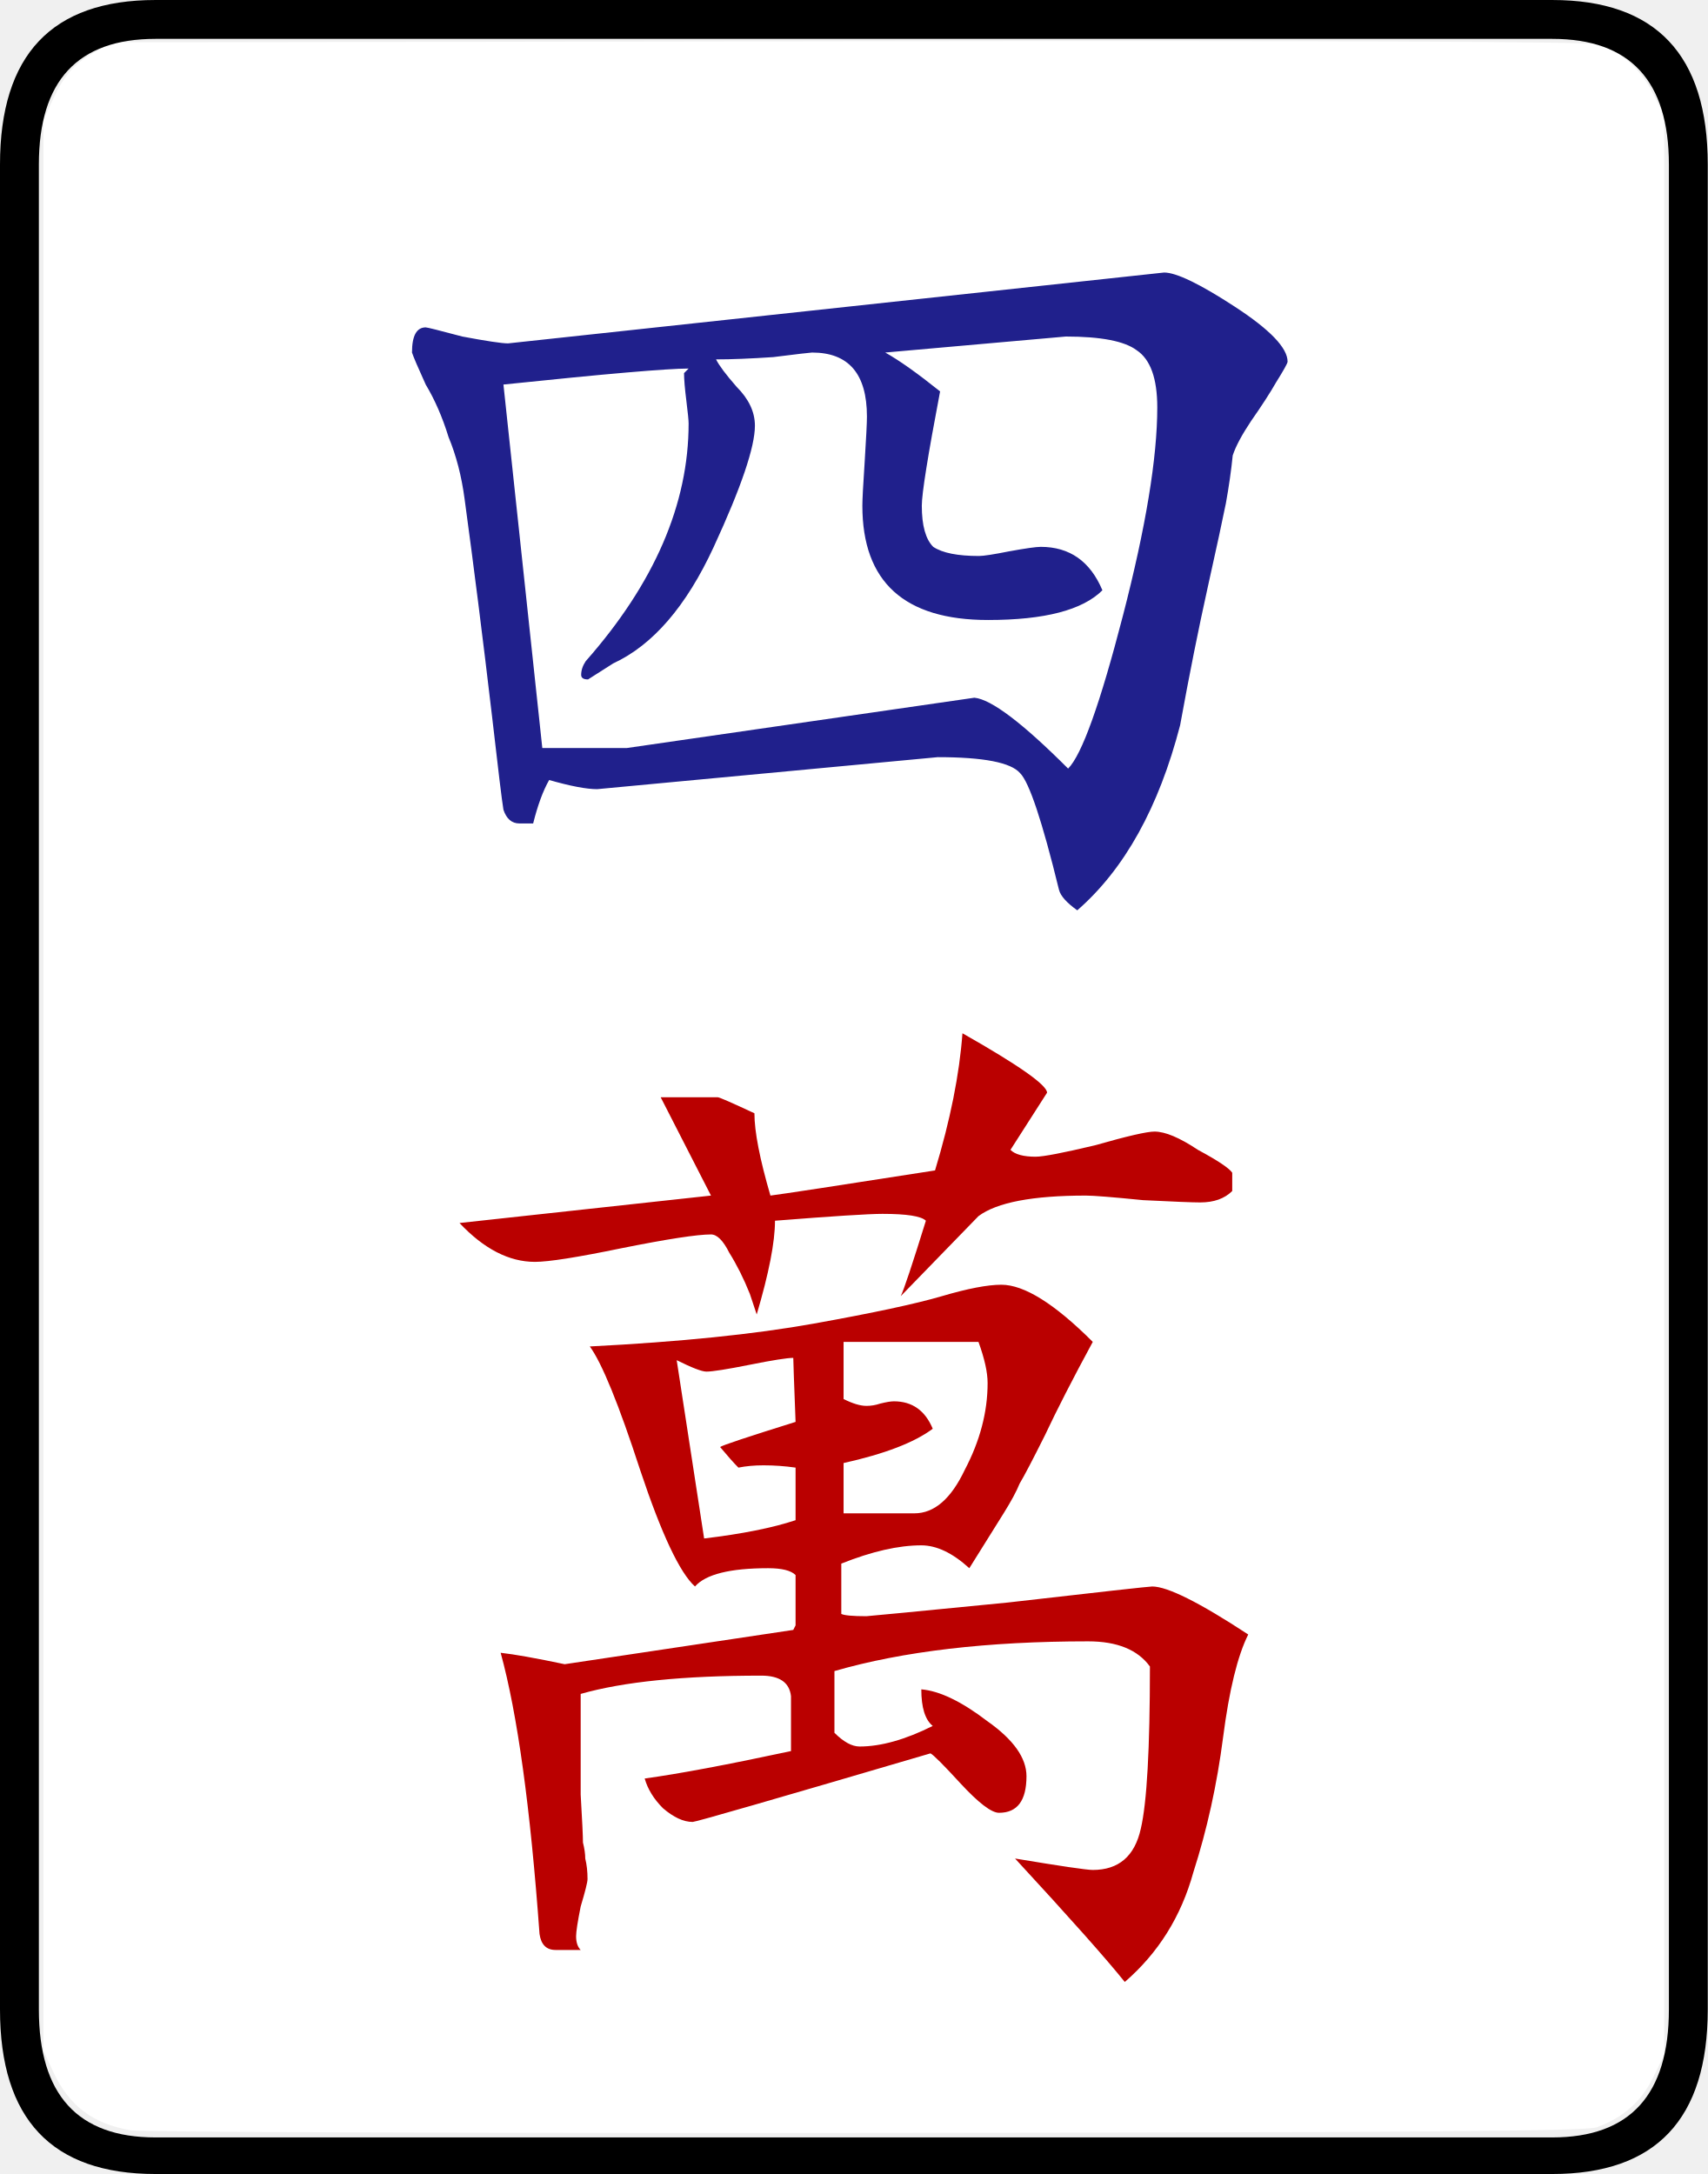
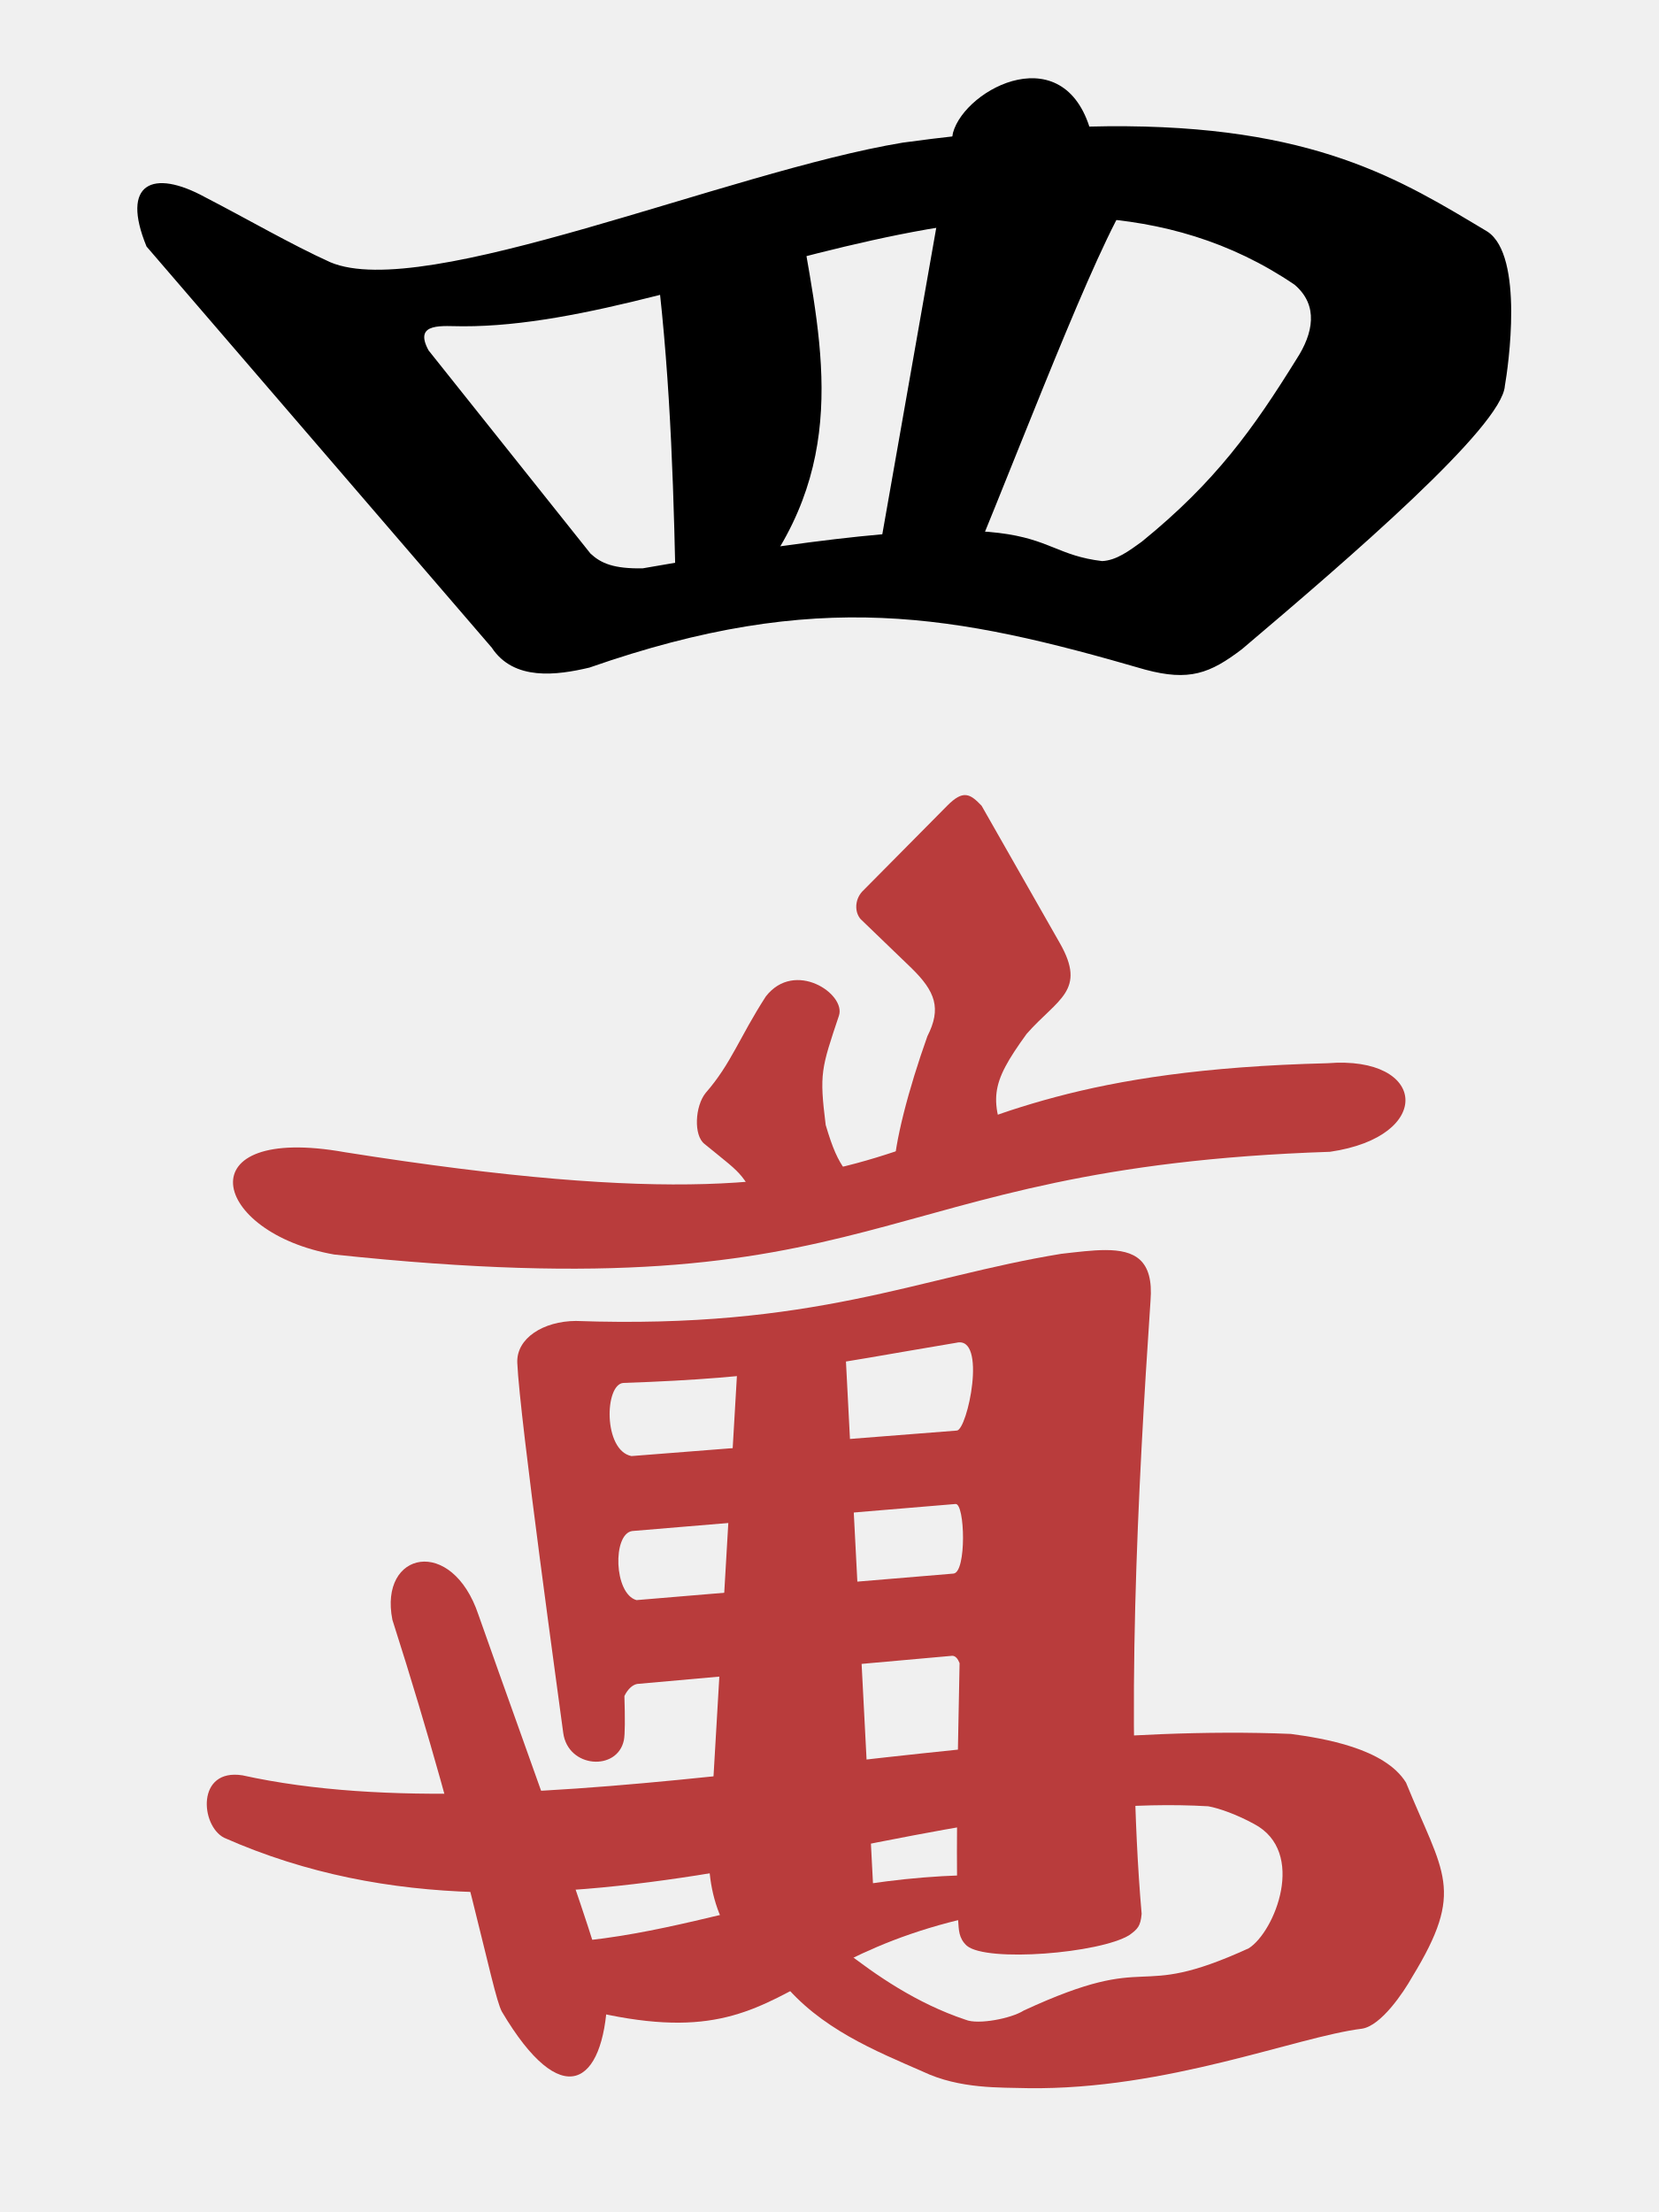
- <svg xmlns="http://www.w3.org/2000/svg" width="74.7" height="95.1" id="svg2" version="1.1">
-   <defs id="defs4" />
-   <g id="layer1" transform="translate(-163.9072,-402.2479)">
-     <path style="fill:#ffffff;fill-opacity:1;fill-rule:nonzero;stroke:none" d="m 169.636,495.438 c -1.678,-0.287 -2.716,-1.075 -3.415,-2.591 l -0.411,-0.891 0,-42.232 0,-42.232 0.411,-0.891 c 0.502,-1.088 0.977,-1.615 1.911,-2.118 l 0.714,-0.384 32.117,-0.047 c 21.07,-0.031 32.346,0.015 32.782,0.133 1.018,0.274 1.921,1.06 2.466,2.146 l 0.493,0.982 0,42.411 0,42.411 -0.493,1.004 c -0.514,1.046 -1.328,1.761 -2.469,2.168 -0.469,0.167 -7.831,0.224 -31.949,0.244 -17.237,0.015 -31.707,-0.036 -32.157,-0.113 l 0,0 z" id="path3473" />
-     <g id="g3043" style="font-size:100px;font-style:normal;font-variant:normal;font-weight:normal;font-stretch:normal;fill:#20208c;fill-opacity:1;stroke:none;font-family:Droid Serif;-inkscape-font-specification:Droid Serif" transform="translate(313.1143,428.8622)">
-       <path id="path3045" d="m -98.286,-14.693 c 0.533,6.4e-5 1.567,0.5 3.1,1.5 1.533,1 2.3,1.8 2.3,2.4 -5.9e-5,0.067 -0.167,0.367 -0.5,0.9 -0.267,0.467 -0.633,1.033 -1.1,1.7 -0.4,0.6 -0.667,1.1 -0.8,1.5 -0.067,0.667 -0.167,1.367 -0.3,2.1 -0.133,0.667 -0.4,1.9 -0.8,3.7 -0.4,1.8 -0.8,3.8 -1.2,6 -0.933,3.6 -2.433,6.3 -4.5,8.1 -0.467,-0.333 -0.733,-0.633 -0.8,-0.9 -0.733,-3 -1.3,-4.7 -1.7,-5.1 -0.4,-0.467 -1.6,-0.7 -3.6,-0.7 l -14.9,1.4 c -0.467,4.1e-5 -1.167,-0.133 -2.1,-0.4 -0.267,0.467 -0.5,1.1 -0.7,1.9 l -0.6,0 c -0.333,3.9e-5 -0.567,-0.2 -0.7,-0.6 -0.067,-0.4 -0.233,-1.767 -0.5,-4.1 -0.4,-3.4 -0.8,-6.567 -1.2,-9.5 -0.133,-1 -0.367,-1.9 -0.7,-2.7 -0.267,-0.867 -0.6,-1.633 -1,-2.3 -0.333,-0.733 -0.533,-1.2 -0.6,-1.4 -3e-5,-0.733 0.2,-1.1 0.6,-1.1 0.067,6.2e-5 0.6,0.133 1.6,0.4 1.067,0.2 1.733,0.3 2,0.3 l 28.7,-3.1 m -4.2,21.7 c 0.6,-0.6 1.4,-2.833 2.4,-6.7 1,-3.867 1.5,-6.9 1.5,-9.1 -5.3e-5,-1.267 -0.3,-2.1 -0.9,-2.5 -0.533,-0.4 -1.567,-0.6 -3.1,-0.6 l -7.9,0.7 c 0.6,0.333 1.4,0.9 2.4,1.7 -0.533,2.8 -0.8,4.467 -0.8,5 -5e-5,0.867 0.167,1.467 0.5,1.8 0.4,0.267 1.067,0.4 2,0.4 0.2,5.15e-5 0.633,-0.067 1.3,-0.2 0.733,-0.133 1.2,-0.2 1.4,-0.2 1.267,5.19e-5 2.167,0.633 2.7,1.9 -0.867,0.867 -2.533,1.3 -5,1.3 -3.667,4.87e-5 -5.5,-1.667 -5.5,-5 -4e-5,-0.267 0.033,-0.9 0.1,-1.9 0.067,-1.067 0.1,-1.733 0.1,-2 -5e-5,-1.867 -0.8,-2.8 -2.4,-2.8 -0.067,6.1e-5 -0.633,0.067 -1.7,0.2 -1,0.067 -1.833,0.1 -2.5,0.1 0.133,0.267 0.433,0.667 0.9,1.2 0.533,0.533 0.8,1.1 0.8,1.7 -4e-5,0.933 -0.6,2.7 -1.8,5.3 -1.2,2.6 -2.667,4.3 -4.4,5.1 l -1.1,0.7 c -0.2,4.61e-5 -0.3,-0.067 -0.3,-0.2 -3e-5,-0.2 0.067,-0.4 0.2,-0.6 3,-3.4 4.5,-6.867 4.5,-10.4 -4e-5,-0.133 -0.033,-0.467 -0.1,-1 -0.067,-0.533 -0.1,-0.933 -0.1,-1.2 l 0.2,-0.2 c -0.933,6e-5 -3.633,0.233 -8.1,0.7 l 1.7,15.9 3.7,0 15.2,-2.2 c 0.733,0.067 2.1,1.1 4.1,3.1" style="fill:#20208c;fill-opacity:1" />
-     </g>
-     <g id="g3047" style="font-size:100px;font-style:normal;font-variant:normal;font-weight:normal;font-stretch:normal;fill:#ba0000;fill-opacity:1;stroke:none;font-family:Droid Serif;-inkscape-font-specification:Droid Serif" transform="translate(234.1857,529.5765)">
-       <path id="path3049" d="m -19.779,-77.829 c 0.467,2.6e-5 1.1,0.267 1.9,0.8 0.867,0.467 1.367,0.8 1.5,1 l 0,0.8 c -0.333,0.333 -0.8,0.5 -1.4,0.5 -0.333,2.3e-5 -1.167,-0.033 -2.5,-0.1 -1.333,-0.133 -2.167,-0.2 -2.5,-0.2 -2.333,2.3e-5 -3.9,0.3 -4.7,0.9 l -3.4,3.5 c 0.133,-0.267 0.5,-1.367 1.1,-3.3 -0.2,-0.2 -0.833,-0.3 -1.9,-0.3 -0.6,2.3e-5 -2.167,0.1 -4.7,0.3 -3.6e-5,0.933 -0.267,2.3 -0.8,4.1 l -0.3,-0.9 c -0.267,-0.667 -0.567,-1.267 -0.9,-1.8 -0.267,-0.533 -0.533,-0.8 -0.8,-0.8 -0.6,2.2e-5 -1.9,0.2 -3.9,0.6 -1.933,0.4 -3.2,0.6 -3.8,0.6 -1.133,2e-5 -2.233,-0.567 -3.3,-1.7 l 11,-1.2 -2.2,-4.3 2.5,0 c 0.067,2.8e-5 0.6,0.233 1.6,0.7 -3.5e-5,0.8 0.233,2 0.7,3.6 0.533,-0.067 2.933,-0.433 7.2,-1.1 0.667,-2.2 1.067,-4.2 1.2,-6 2.467,1.4 3.7,2.267 3.7,2.6 l -1.6,2.5 c 0.2,0.2 0.567,0.3 1.1,0.3 0.333,2.5e-5 1.2,-0.167 2.6,-0.5 1.4,-0.4 2.267,-0.6 2.6,-0.6 m -24.7,9.4 c 3.933,-0.2 7.2,-0.533 9.8,-1 2.6,-0.467 4.467,-0.867 5.6,-1.2 1.133,-0.333 2,-0.5 2.6,-0.5 1,1.9e-5 2.333,0.833 4,2.5 -0.867,1.6 -1.567,2.967 -2.1,4.1 -0.533,1.067 -0.9,1.767 -1.1,2.1 -0.133,0.333 -0.367,0.767 -0.7,1.3 -0.333,0.533 -0.833,1.333 -1.5,2.4 -0.733,-0.667 -1.433,-1 -2.1,-1 -1,8e-6 -2.167,0.267 -3.5,0.8 l 0,2.2 c 0.133,0.067 0.5,0.1 1.1,0.1 0.067,5e-6 2.133,-0.2 6.2,-0.6 4.067,-0.467 6.167,-0.7 6.3,-0.7 0.667,6e-6 2.067,0.7 4.2,2.1 -0.467,0.933 -0.833,2.433 -1.1,4.5 -0.267,2.067 -0.7,4.033 -1.3,5.9 -0.533,1.933 -1.533,3.533 -3,4.8 -0.8,-1 -2.4,-2.8 -4.8,-5.4 2,0.333 3.133,0.5 3.4,0.5 1.133,-6e-6 1.833,-0.6 2.1,-1.8 0.267,-1.133 0.4,-3.5 0.4,-7.1 -0.533,-0.733 -1.433,-1.1 -2.7,-1.1 -4.4,4e-6 -8.1,0.433 -11.1,1.3 l 0,2.7 c 0.4,0.4 0.767,0.6 1.1,0.6 0.933,-1e-6 2,-0.3 3.2,-0.9 -0.333,-0.267 -0.5,-0.8 -0.5,-1.6 0.8,0.067 1.767,0.533 2.9,1.4 1.133,0.8 1.7,1.6 1.7,2.4 -4.7e-5,1.067 -0.4,1.6 -1.2,1.6 -0.333,-4e-6 -0.9,-0.433 -1.7,-1.3 -0.733,-0.8 -1.167,-1.233 -1.3,-1.3 -6.8,2 -10.267,3 -10.4,3 -0.4,-4e-6 -0.833,-0.2 -1.3,-0.6 -0.4,-0.4 -0.667,-0.833 -0.8,-1.3 1.467,-0.2 3.6,-0.6 6.4,-1.2 l 0,-2.4 c -0.067,-0.6 -0.5,-0.9 -1.3,-0.9 -3.4,2e-6 -6.033,0.267 -7.9,0.8 -2.8e-5,1.867 -2.8e-5,3.333 0,4.4 0.067,1.133 0.1,1.833 0.1,2.1 0.067,0.267 0.1,0.5 0.1,0.7 0.067,0.267 0.1,0.567 0.1,0.9 -2.8e-5,0.133 -0.1,0.533 -0.3,1.2 -0.133,0.667 -0.2,1.1 -0.2,1.3 -2.8e-5,0.267 0.067,0.467 0.2,0.6 l -1.1,0 c -0.4,-1e-5 -0.633,-0.233 -0.7,-0.7 -0.4,-5.533 -0.967,-9.633 -1.7,-12.3 0.6,0.067 1.533,0.233 2.8,0.5 l 10,-1.5 0.1,-0.2 0,-2.2 c -0.2,-0.2 -0.6,-0.3 -1.2,-0.3 -1.667,7e-6 -2.733,0.267 -3.2,0.8 -0.667,-0.6 -1.467,-2.3 -2.4,-5.1 -0.933,-2.867 -1.667,-4.667 -2.2,-5.4 m 14.2,7.3 c 0.867,9e-6 1.6,-0.633 2.2,-1.9 0.667,-1.267 1,-2.533 1,-3.8 -4.6e-5,-0.467 -0.133,-1.067 -0.4,-1.8 l -5.9,0 0,2.5 c 0.4,0.2 0.733,0.3 1,0.3 0.2,1.4e-5 0.4,-0.033 0.6,-0.1 0.267,-0.067 0.467,-0.1 0.6,-0.1 0.8,1.4e-5 1.367,0.4 1.7,1.2 -0.8,0.6 -2.1,1.1 -3.9,1.5 l 0,2.2 3.1,0 m -5.3,-6.8 c -0.267,1.6e-5 -0.9,0.1 -1.9,0.3 -1,0.2 -1.633,0.3 -1.9,0.3 -0.2,1.6e-5 -0.633,-0.167 -1.3,-0.5 l 1.2,7.8 c 1.667,-0.2 3,-0.467 4,-0.8 l 0,-2.3 c -0.467,-0.067 -0.933,-0.1 -1.4,-0.1 -0.4,1.2e-5 -0.767,0.033 -1.1,0.1 -0.2,-0.2 -0.467,-0.5 -0.8,-0.9 0.067,-0.067 1.167,-0.433 3.3,-1.1 -0.067,-1.733 -0.1,-2.667 -0.1,-2.8" style="fill:#ba0000;fill-opacity:1" />
-     </g>
-   </g>
-   <g transform="translate(-251.4072,-400.9979)" id="g3037">
-     <g id="g3039" style="font-size:100px;font-style:normal;font-variant:normal;font-weight:normal;font-stretch:normal;fill:#000000;fill-opacity:1;stroke:none;font-family:Droid Serif;-inkscape-font-specification:Droid Serif" transform="translate(229.0072,422.6122)">
-       <path id="path3041" d="m 97.1,66.286 c -7.7e-5,4.8 -2.267,7.2 -6.8,7.2 l -61.1,0 c -4.533,-1.9e-5 -6.8,-2.4 -6.8,-7.2 l 0,-80.7 c -2e-6,-4.8 2.267,-7.2 6.8,-7.2 l 61.1,0 c 4.533,7.6e-5 6.8,2.4 6.8,7.2 l 0,80.7 m -1.7,0 0,-80.7 c -7.5e-5,-3.667 -1.7,-5.5 -5.1,-5.5 l -61.1,0 c -3.4,7.4e-5 -5.1,1.833 -5.1,5.5 l 0,80.7 c -4e-6,3.733 1.7,5.6 5.1,5.6 l 61.1,0 c 3.4,-1.8e-5 5.1,-1.867 5.1,-5.6" />
+ <svg xmlns="http://www.w3.org/2000/svg" xmlns:ns1="http://www.openswatchbook.org/uri/2009/osb" width="300" height="400" viewBox="0 0 300 400" id="svg2" version="1.1">
+   <defs id="defs4">
+     <linearGradient id="linearGradient10055" ns1:paint="solid">
+       <stop style="stop-color:#000000;stop-opacity:1;" offset="0" id="stop10057" />
+     </linearGradient>
+     <marker orient="auto" refY="0" refX="0" id="Arrow1Lstart" style="overflow:visible">
+       <path id="path4978" d="M 0,0 5,-5 -12.5,0 5,5 0,0 Z" style="fill:#000000;fill-opacity:1;fill-rule:evenodd;stroke:#ff5c00;stroke-width:1pt;stroke-opacity:1" transform="matrix(0.8,0,0,0.8,10,0)" />
+     </marker>
+     <clipPath clipPathUnits="userSpaceOnUse" id="clipPath4243">
+       <circle style="opacity:1;fill:#000000;fill-opacity:0.297;fill-rule:nonzero;stroke:#000000;stroke-width:19.133;stroke-linecap:butt;stroke-linejoin:round;stroke-miterlimit:4;stroke-dasharray:none;stroke-dashoffset:0;stroke-opacity:1" id="circle4245" cx="-264.66" cy="-198.207" r="293.954" />
+     </clipPath>
+     <clipPath clipPathUnits="userSpaceOnUse" id="clipPath7847">
+       <ellipse style="opacity:1;fill:#822600;fill-opacity:1;fill-rule:nonzero;stroke:none;stroke-width:12;stroke-linecap:round;stroke-linejoin:round;stroke-miterlimit:4;stroke-dasharray:none;stroke-dashoffset:0;stroke-opacity:1" id="ellipse7849" cx="394" cy="552.362" rx="349.495" ry="216" />
+     </clipPath>
+     <clipPath clipPathUnits="userSpaceOnUse" id="clipPath4243-1">
+       <circle style="opacity:1;fill:#000000;fill-opacity:0.297;fill-rule:nonzero;stroke:#000000;stroke-width:19.133;stroke-linecap:butt;stroke-linejoin:round;stroke-miterlimit:4;stroke-dasharray:none;stroke-dashoffset:0;stroke-opacity:1" id="circle4245-4" cx="-264.66" cy="-198.207" r="293.954" />
+     </clipPath>
+     <clipPath clipPathUnits="userSpaceOnUse" id="clipPath7876">
+       <circle style="opacity:1;fill:#000000;fill-opacity:0.297;fill-rule:nonzero;stroke:#000000;stroke-width:19.133;stroke-linecap:butt;stroke-linejoin:round;stroke-miterlimit:4;stroke-dasharray:none;stroke-dashoffset:0;stroke-opacity:1" id="circle7878" cx="-264.66" cy="-198.207" r="293.954" />
+     </clipPath>
+     <clipPath clipPathUnits="userSpaceOnUse" id="clipPath14693">
+       <rect style="opacity:1;fill:#a53c3c;fill-opacity:1;fill-rule:nonzero;stroke:none;stroke-width:8;stroke-linecap:round;stroke-linejoin:round;stroke-miterlimit:4;stroke-dasharray:none;stroke-dashoffset:0;stroke-opacity:1" id="rect14695" width="131.784" height="168.821" x="-332.596" y="383.498" rx="1.255" ry="3.751" transform="matrix(0.9993908,-0.03489951,0.03489951,0.9993908,0,0)" />
+     </clipPath>
+     <clipPath clipPathUnits="userSpaceOnUse" id="clipPath14952">
+       <ellipse style="opacity:1;fill:#a53c3c;fill-opacity:1;fill-rule:nonzero;stroke:none;stroke-width:7;stroke-linecap:round;stroke-linejoin:round;stroke-miterlimit:4;stroke-dasharray:none;stroke-dashoffset:0;stroke-opacity:1" id="ellipse14954" cx="-271.344" cy="647.256" rx="69.057" ry="116.911" transform="matrix(0.9993908,-0.03489951,0.03489951,0.9993908,0,0)" />
+     </clipPath>
+     <pattern y="0" x="0" height="6" width="6" patternUnits="userSpaceOnUse" id="EMFhbasepattern" />
+   </defs>
+   <g id="layer1" transform="translate(0,-652.3622)">
+     <g id="g4230">
+       <g transform="translate(1034.343,648.8857)" id="g6031">
+         <path id="path6014" d="m -973.9,230.335 c 101.51,10.776 95.086,-15.762 180.061,-18.577 18.885,-2.746 17.635,-17.46 -0.449,-16.017 -90.368,2.243 -58.779,34.939 -177.693,16.092 -28.997,-5.176 -24.264,14.568 -1.919,18.502 z" style="fill:#b93c3c;fill-opacity:1;fill-rule:evenodd;stroke:none;stroke-width:1px;stroke-linecap:butt;stroke-linejoin:miter;stroke-opacity:1" />
+         <path id="path6017" d="m -882.636,187.136 c 1.311,-3.924 -7.997,-10.181 -13.219,-3.472 -4.831,7.479 -6.264,12.156 -10.86,17.42 -1.958,2.393 -2.241,7.725 -0.217,9.268 7.568,6.199 6.724,4.784 11.5,14.738 l 20.531,-1.762 c -6.52,-8.589 -7.597,-7.835 -10.131,-16.424 -1.165,-9.327 -0.808,-10.176 2.397,-19.767 z" style="fill:#b93c3c;fill-opacity:1;fill-rule:evenodd;stroke:none;stroke-width:1px;stroke-linecap:butt;stroke-linejoin:miter;stroke-opacity:1" />
+         <path id="path6019" d="m -856.843,149.174 c -2.072,-2.165 -3.31,-2.932 -6.213,0 l -15.391,15.541 c -1.348,1.5 -1.372,3.705 -0.264,4.97 l 9.17,8.834 c 4.354,4.252 5.464,7.314 2.9,12.336 -3.42,9.616 -5.986,19.367 -6.097,24.708 l 21.181,-3.487 c -3.959,-9.817 -3.871,-12.357 2.865,-21.646 5.559,-6.327 10.933,-7.774 5.995,-16.417 z" style="fill:#b93c3c;fill-opacity:1;fill-rule:evenodd;stroke:none;stroke-width:1px;stroke-linecap:butt;stroke-linejoin:miter;stroke-opacity:1" />
+         <path id="path6021" d="m -834.439,229.529 c -2.38,3.3e-4 -5.115,0.352 -7.986,0.676 -25.981,4.24 -44.632,13.662 -87.783,12.141 -5.841,0.03 -10.797,3.108 -10.592,7.59 0.416,9.893 7.7,62.177 8.305,66.889 0.853,6.418 9.79,6.988 10.967,1.342 0.216,-1.034 0.221,-3.958 0.098,-7.996 0.548,-1.144 1.398,-2.02 2.309,-2.184 l 56.982,-5.092 c 0.58,0.007 1.014,0.545 1.32,1.33 -0.442,20.093 -0.684,39.742 -0.254,46.623 0.124,1.52 0.051,3.12 1.57,4.486 3.627,3.034 24.108,1.363 29.408,-1.947 1.469,-1.078 2,-1.583 2.197,-3.83 -2.961,-33.992 -0.668,-77.217 1.605,-110.873 0.596,-7.453 -2.911,-9.155 -8.146,-9.154 z m -26.98,16.764 c 5.652,-1.389 2.022,15.829 0.088,15.877 l -58.828,4.611 c -5.127,-1.024 -4.88,-13.066 -1.422,-13.229 26.638,-0.896 35.744,-3.181 60.162,-7.26 z m -0.129,29.152 c 1.706,-0.131 2.018,12.385 -0.381,12.586 l -57.32,4.797 c -4.101,-1.151 -4.352,-11.962 -0.779,-12.492 z" style="fill:#b93c3c;fill-opacity:1;fill-rule:evenodd;stroke:none;stroke-width:1px;stroke-linecap:butt;stroke-linejoin:miter;stroke-opacity:1" />
+         <path id="path6023" d="m -881.542,246.32 -19.233,0.635 -5.291,90.559 c -0.751,10.292 4.492,20.611 11.241,20.763 l 18.742,-6.546 z" style="fill:#b93c3c;fill-opacity:1;fill-rule:evenodd;stroke:none;stroke-width:1px;stroke-linecap:butt;stroke-linejoin:miter;stroke-opacity:1" />
+         <path id="path6025" d="m -942.636,354.94 0.846,8.028 c 54.246,18.284 41.637,-8.576 96.894,-15.151 l -0.635,-4.928 c -42.242,-2.987 -64.353,13.179 -97.106,12.052 z" style="fill:#b93c3c;fill-opacity:1;fill-rule:evenodd;stroke:none;stroke-width:1px;stroke-linecap:butt;stroke-linejoin:miter;stroke-opacity:1" />
+         <path id="path6027" d="m -947.816,295.507 c -4.791,-14.349 -18.048,-11.531 -15.569,0.885 13.897,43.448 17.942,67.497 19.799,70.859 10.792,18.229 18.403,13.454 19.078,-2.434 0.111,-4.849 -14.234,-43.495 -23.308,-69.31 z" style="fill:#b93c3c;fill-opacity:1;fill-rule:evenodd;stroke:none;stroke-width:1px;stroke-linecap:butt;stroke-linejoin:miter;stroke-opacity:1" />
+         <path id="path6029" d="m -990.503,324.512 c -8.359,-1.304 -7.6,9.084 -3.317,11.288 59.847,26.468 123.838,-8.866 177.967,-5.691 2.058,0.369 5.313,1.564 8.294,3.202 9.557,5.048 3.734,19.51 -0.976,22.479 -21.536,9.845 -16.514,0.091 -40.673,11.25 -2.277,1.46 -8.257,2.597 -10.482,1.685 -8.943,-2.978 -16.302,-8.102 -22.15,-12.664 l -11.188,5.646 c 6.905,8.601 17.1,12.672 25.541,16.371 6.747,3.213 14.126,2.854 19.029,3.006 25.108,0.345 48.589,-9.297 60.403,-10.755 3.458,-0.53 7.483,-6.525 9.051,-9.31 9.691,-15.872 5.688,-18.57 -1.086,-35.189 -3.849,-6.232 -14.98,-8.012 -20.828,-8.805 -60.718,-2.574 -138.254,18.812 -189.585,7.487 z" style="fill:#b93c3c;fill-opacity:1;fill-rule:evenodd;stroke:none;stroke-width:1px;stroke-linecap:butt;stroke-linejoin:miter;stroke-opacity:1" />
+       </g>
+       <g id="g13338" transform="matrix(1.079997,0,0,0.9591496,-11.6365,29.66166)">
+         <path id="path13340" d="m 196.195,673.025 c -9.704,0.095 -20.984,1.039 -34.275,3.09 -29.384,5.486 -80.089,30.043 -95.83,22.552 -6.568,-3.344 -14.09,-8.274 -20.986,-12.273 -8.729,-5.376 -14.173,-2.691 -9.791,9.305 l 57.8,75.626 c 3.701,6.32 10.9,5.213 16.35,3.76 38.288,-15.075 61.258,-10.002 93.057,0.382 7.355,2.223 10.835,0.76 16.23,-3.879 18.041,-17.199 43.534,-41.938 43.993,-49.608 0.557,-3.541 3.244,-24.469 -2.9,-29.08 -14.42,-9.707 -28.989,-20.212 -63.646,-19.875 z m 31.338,29.873 c 4.09,3.922 3.099,9.22 0.35,13.988 -7.246,13.149 -13.563,23.152 -25.932,34.462 -2.139,1.741 -4.257,3.529 -6.633,3.657 -14.606,-1.951 -5.85,-12.66 -76.938,1.369 -4.843,0.096 -6.992,-0.947 -8.744,-2.797 L 82.533,715.283 c -2.633,-5.439 2.487,-4.524 5.771,-4.547 39.938,0.111 96.302,-40.711 139.229,-7.838 z" style="fill:#000000;fill-opacity:1;fill-rule:evenodd;stroke:none;stroke-width:1px;stroke-linecap:butt;stroke-linejoin:miter;stroke-opacity:1" />
+         <path id="path13342" d="m 119.86,691.939 c 2.814,21.72 3.575,43.44 3.996,65.161 l 15.048,-0.495 c 14.54,-23.121 8.789,-45.486 5.449,-68.623 z" style="fill:#000000;fill-opacity:1;fill-rule:evenodd;stroke:none;stroke-width:1px;stroke-linecap:butt;stroke-linejoin:miter;stroke-opacity:1" />
+         <path id="path13344" d="m 193.617,674.851 c -4.141,-18.993 -21.211,-9.069 -23.277,-0.597 l -12.565,80.372 15.706,0.989 c 10.273,-28.167 22.455,-64.536 27.788,-71.466 z" style="fill:#000000;fill-opacity:1;fill-rule:evenodd;stroke:none;stroke-width:1px;stroke-linecap:butt;stroke-linejoin:miter;stroke-opacity:1" />
+       </g>
    </g>
  </g>
</svg>
